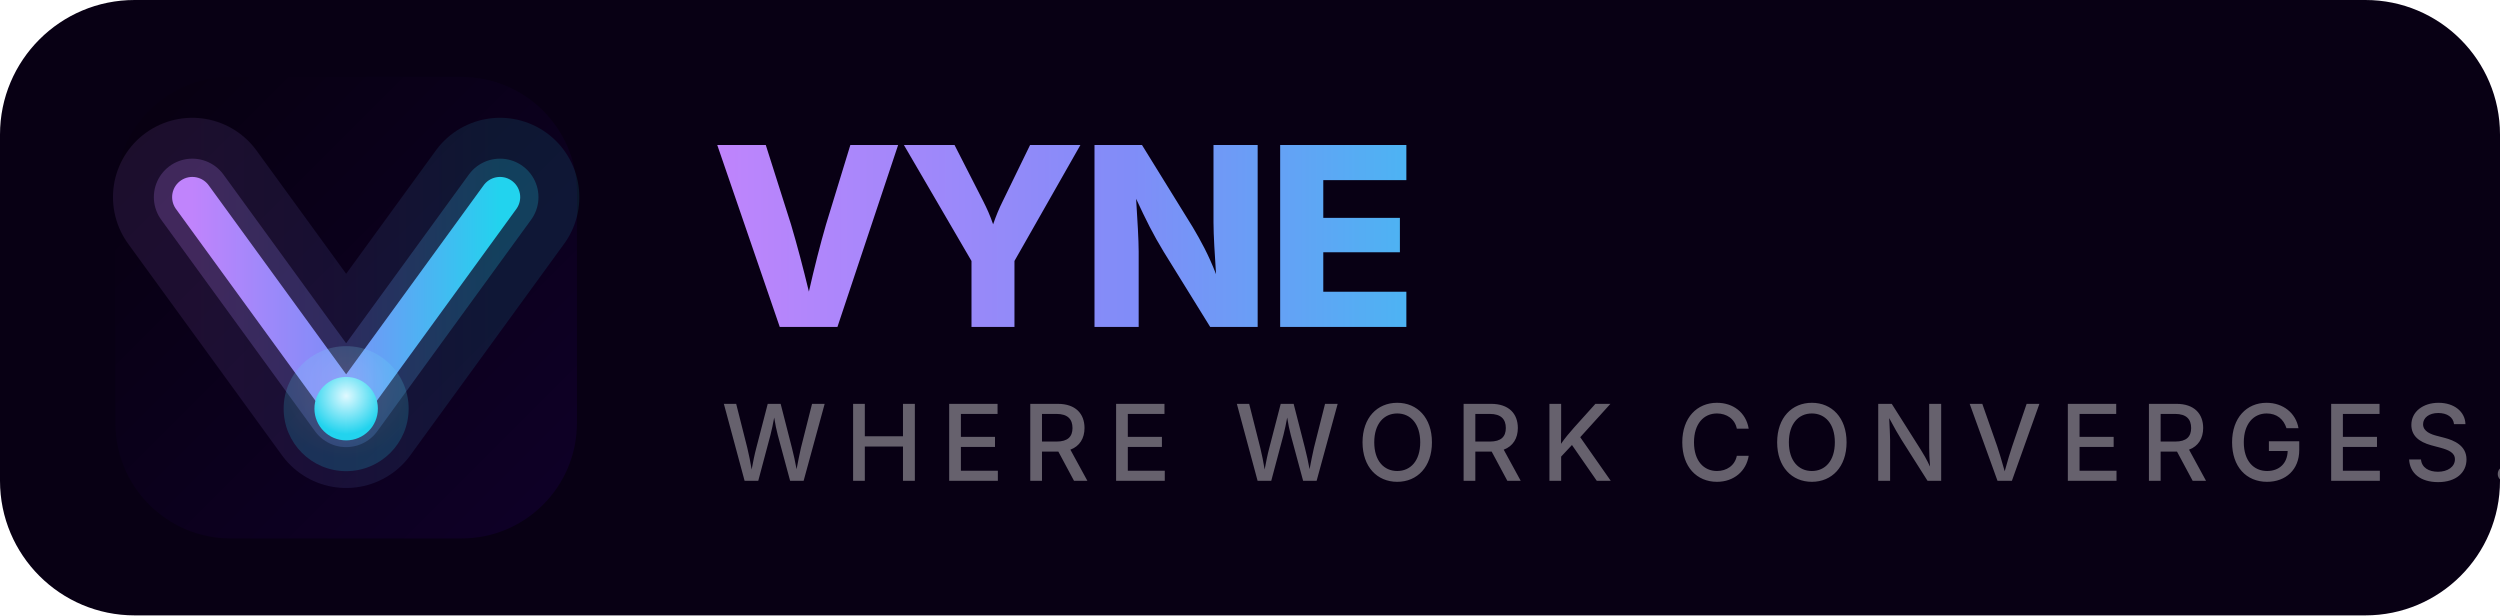
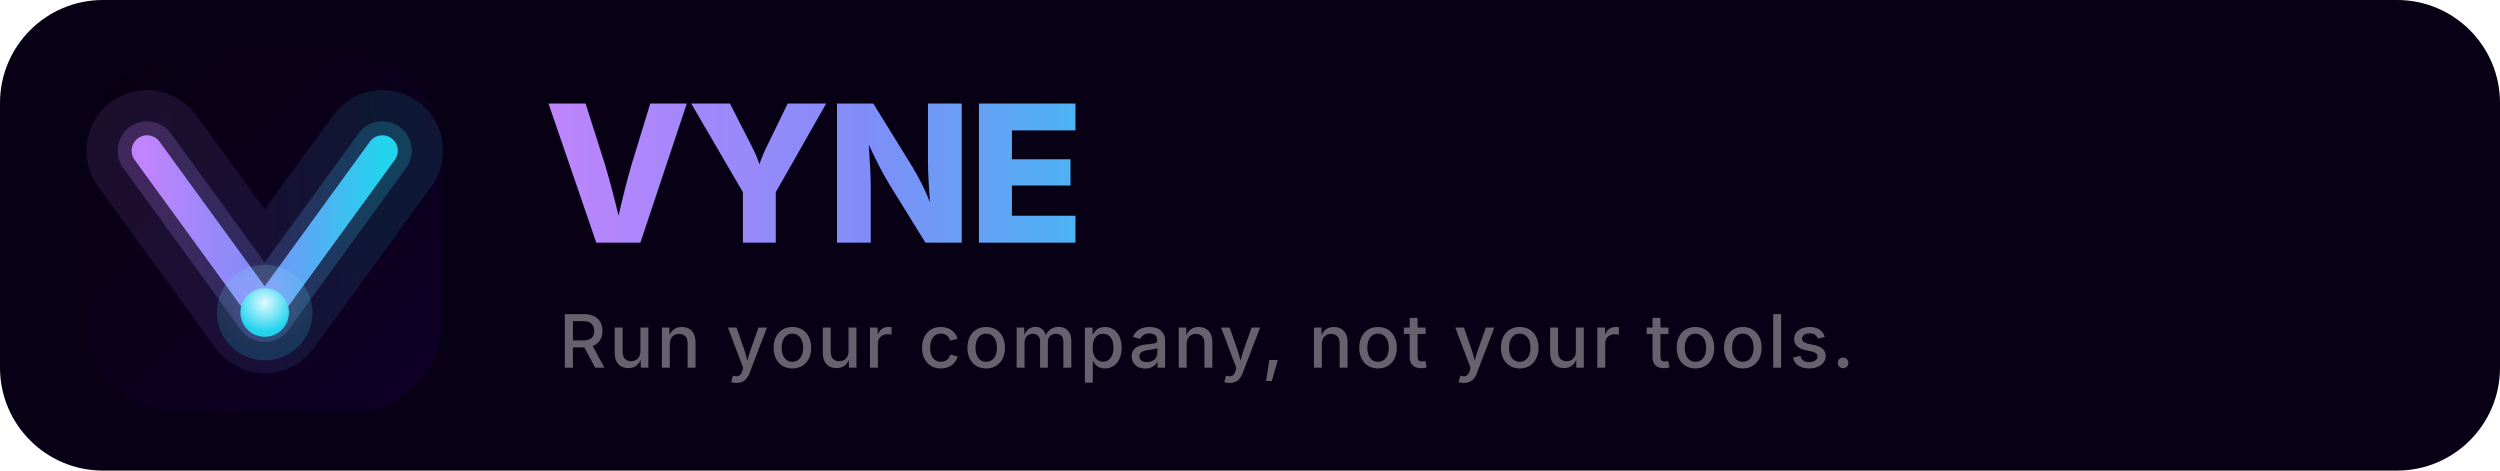
- <svg xmlns="http://www.w3.org/2000/svg" width="260" height="64" viewBox="0 0 260 64" fill="none">
-   <rect width="260" height="64" rx="14" fill="#080014" />
+ <svg xmlns="http://www.w3.org/2000/svg" width="340" height="64" viewBox="0 0 340 64" fill="none">
+   <rect width="340" height="64" rx="14" fill="#080014" />
  <g transform="translate(12, 8)">
    <rect width="48" height="48" rx="12" fill="url(#ibg)" />
    <path d="M8 12.5 L24 34.5 L40 12.5" stroke="url(#ivg)" stroke-width="16.5" stroke-linecap="round" stroke-linejoin="round" fill="none" opacity="0.11" />
    <path d="M8 12.5 L24 34.5 L40 12.5" stroke="url(#ivg)" stroke-width="8" stroke-linecap="round" stroke-linejoin="round" fill="none" opacity="0.22" />
    <path d="M8 12.5 L24 34.5 L40 12.5" stroke="url(#ivg)" stroke-width="4.2" stroke-linecap="round" stroke-linejoin="round" fill="none" />
    <circle cx="24" cy="34.5" r="6.5" fill="url(#idg)" opacity="0.18" />
    <circle cx="24" cy="34.5" r="3.3" fill="url(#idg)" />
  </g>
-   <text x="74" y="34" font-family="system-ui, -apple-system, 'Segoe UI', sans-serif" font-size="26" font-weight="800" letter-spacing="-0.6" fill="url(#tg)">VYNE</text>
-   <text x="75" y="50" font-family="system-ui, -apple-system, 'Segoe UI', sans-serif" font-size="11" font-weight="500" letter-spacing="1.8" fill="rgba(255,255,255,0.38)">WHERE WORK CONVERGES.</text>
+   <text x="74" y="33" font-family="system-ui, -apple-system, 'Segoe UI', sans-serif" font-size="26" font-weight="800" letter-spacing="-0.6" fill="url(#tg)">VYNE</text>
+   <text x="76" y="50" font-family="system-ui, -apple-system, 'Segoe UI', sans-serif" font-size="10" font-weight="500" letter-spacing="0.4" fill="rgba(255,255,255,0.38)">Run your company, not your tools.</text>
  <defs>
    <linearGradient id="ibg" x1="0" y1="0" x2="48" y2="48" gradientUnits="userSpaceOnUse">
      <stop stop-color="#070010" />
      <stop offset="1" stop-color="#0F0028" />
    </linearGradient>
    <linearGradient id="ivg" x1="8" y1="12.5" x2="40" y2="12.5" gradientUnits="userSpaceOnUse">
      <stop stop-color="#C084FC" />
      <stop offset="0.45" stop-color="#818CF8" />
      <stop offset="1" stop-color="#22D3EE" />
    </linearGradient>
    <radialGradient id="idg" cx="50%" cy="30%" r="60%">
      <stop stop-color="#E0F9FF" />
      <stop offset="1" stop-color="#22D3EE" />
    </radialGradient>
    <linearGradient id="tg" x1="74" y1="0" x2="170" y2="0" gradientUnits="userSpaceOnUse">
      <stop stop-color="#C084FC" />
      <stop offset="0.45" stop-color="#818CF8" />
      <stop offset="1" stop-color="#22D3EE" />
    </linearGradient>
  </defs>
</svg>
